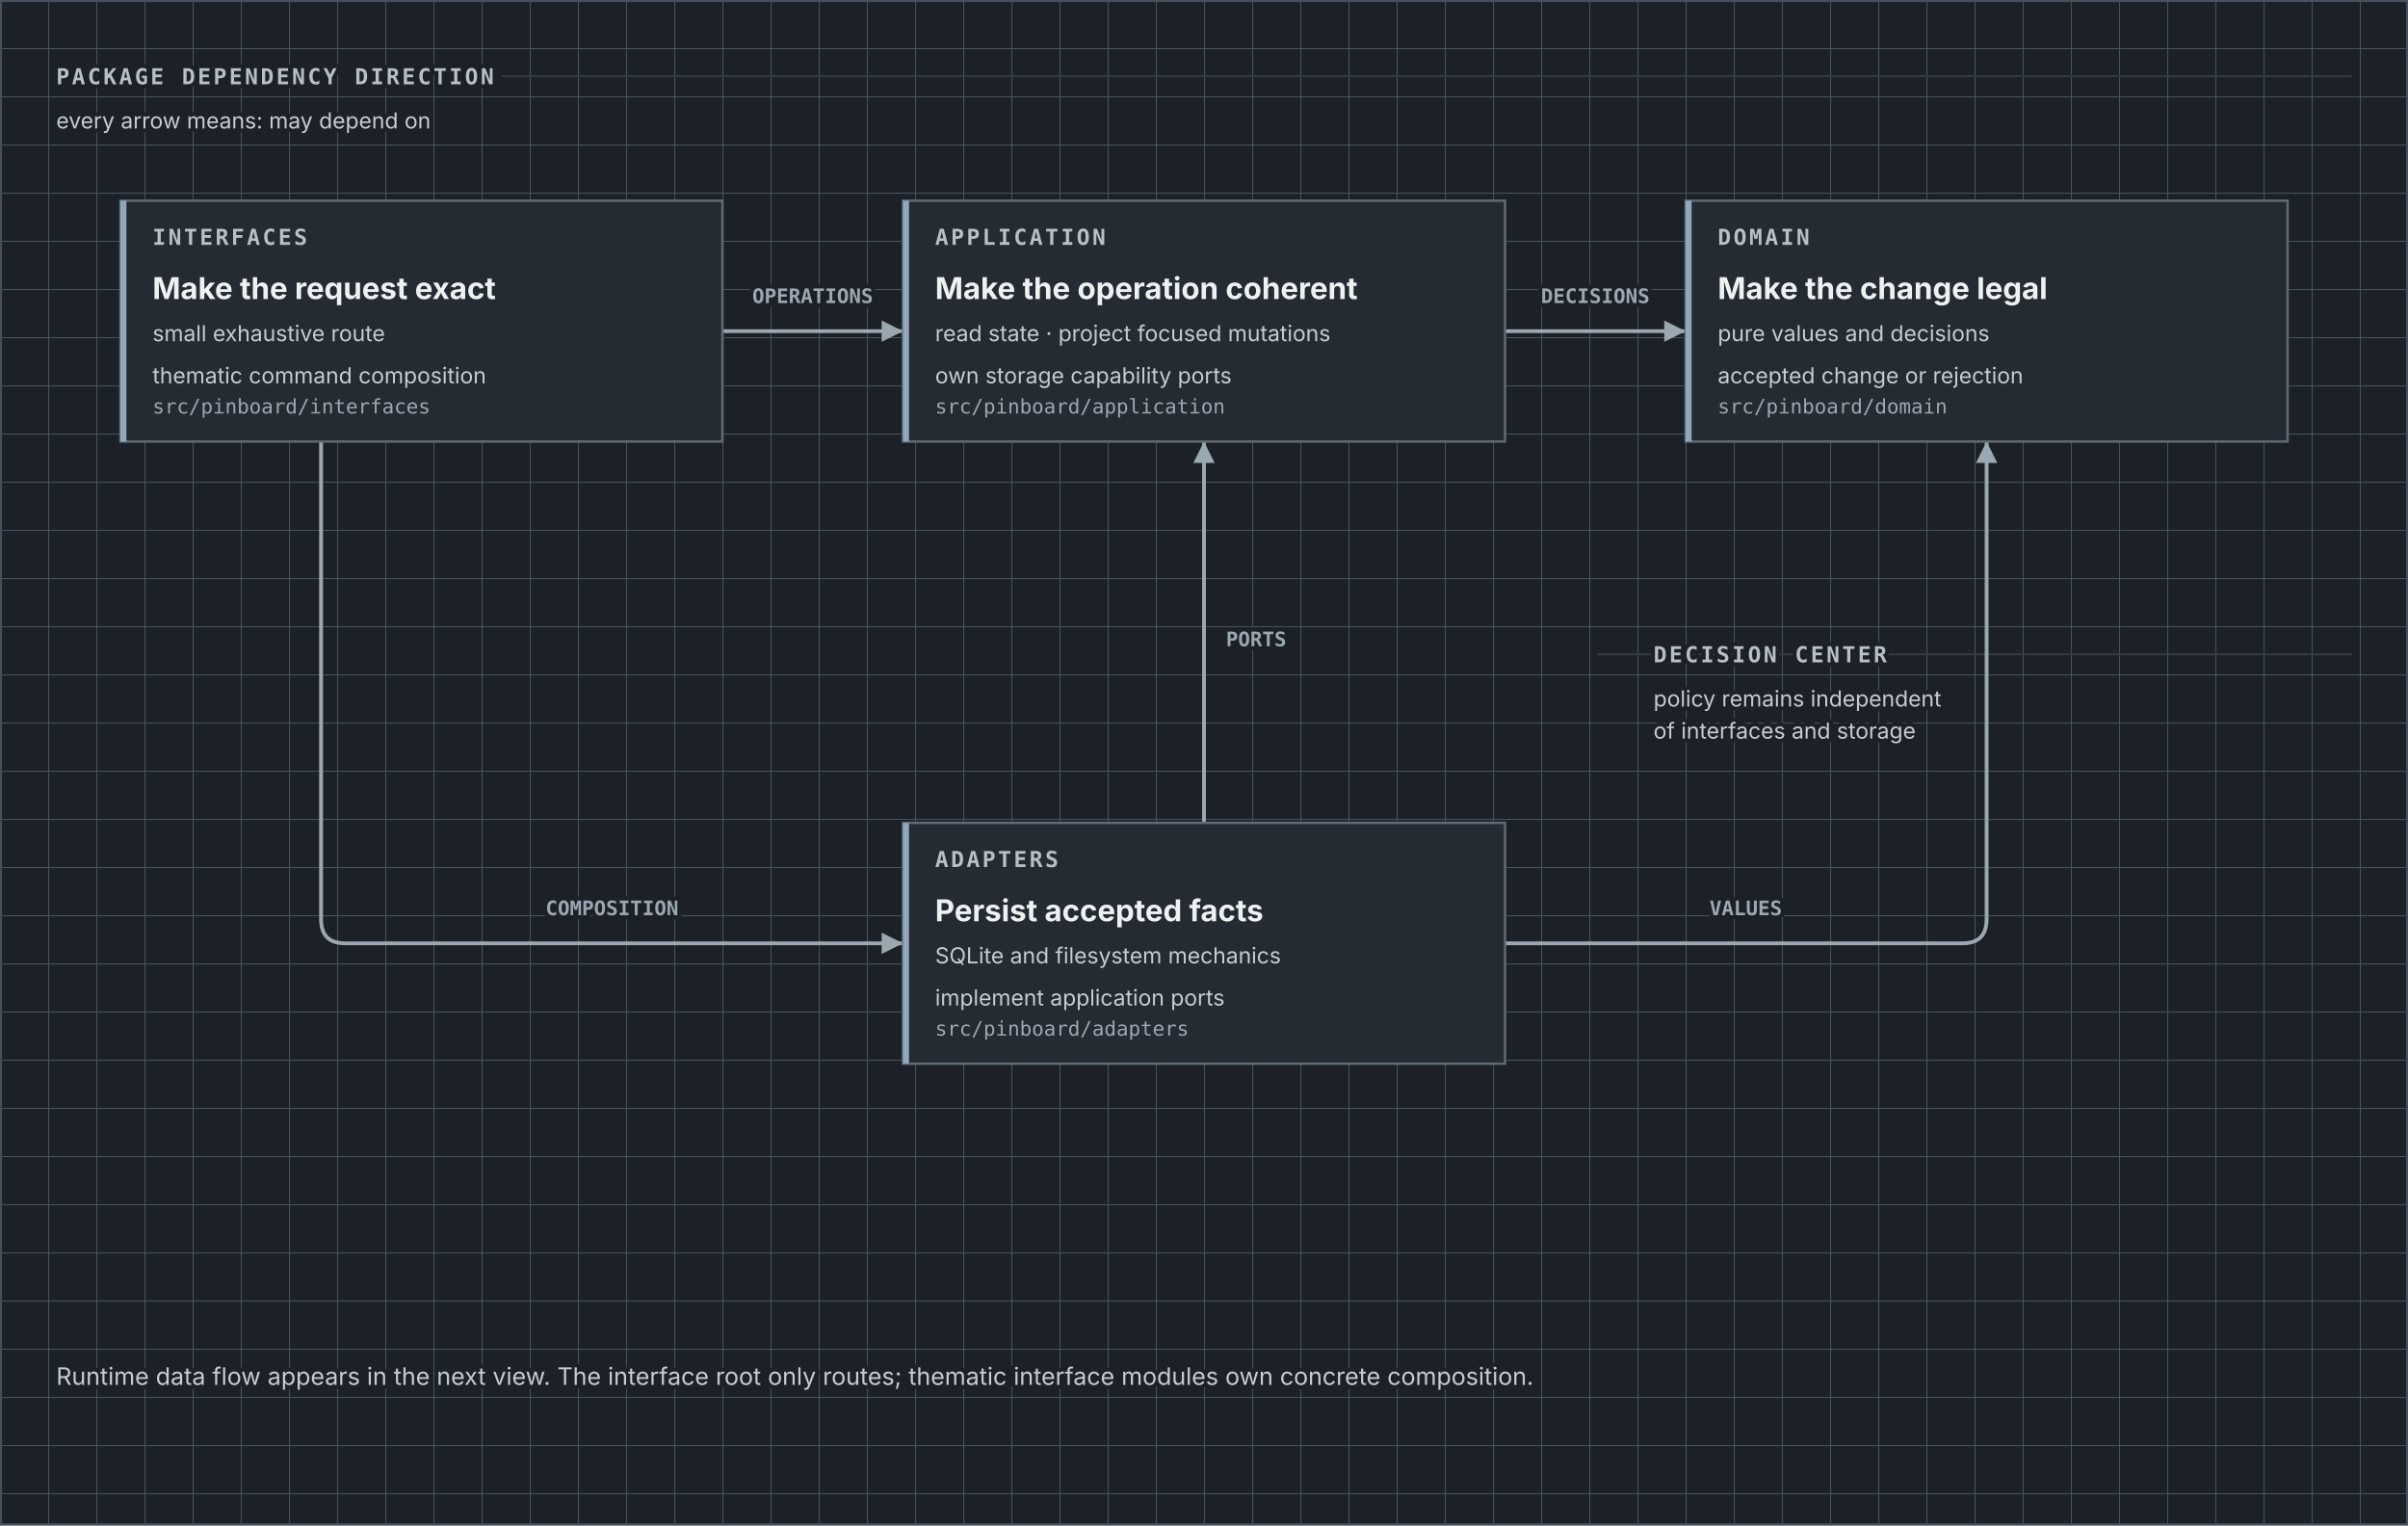
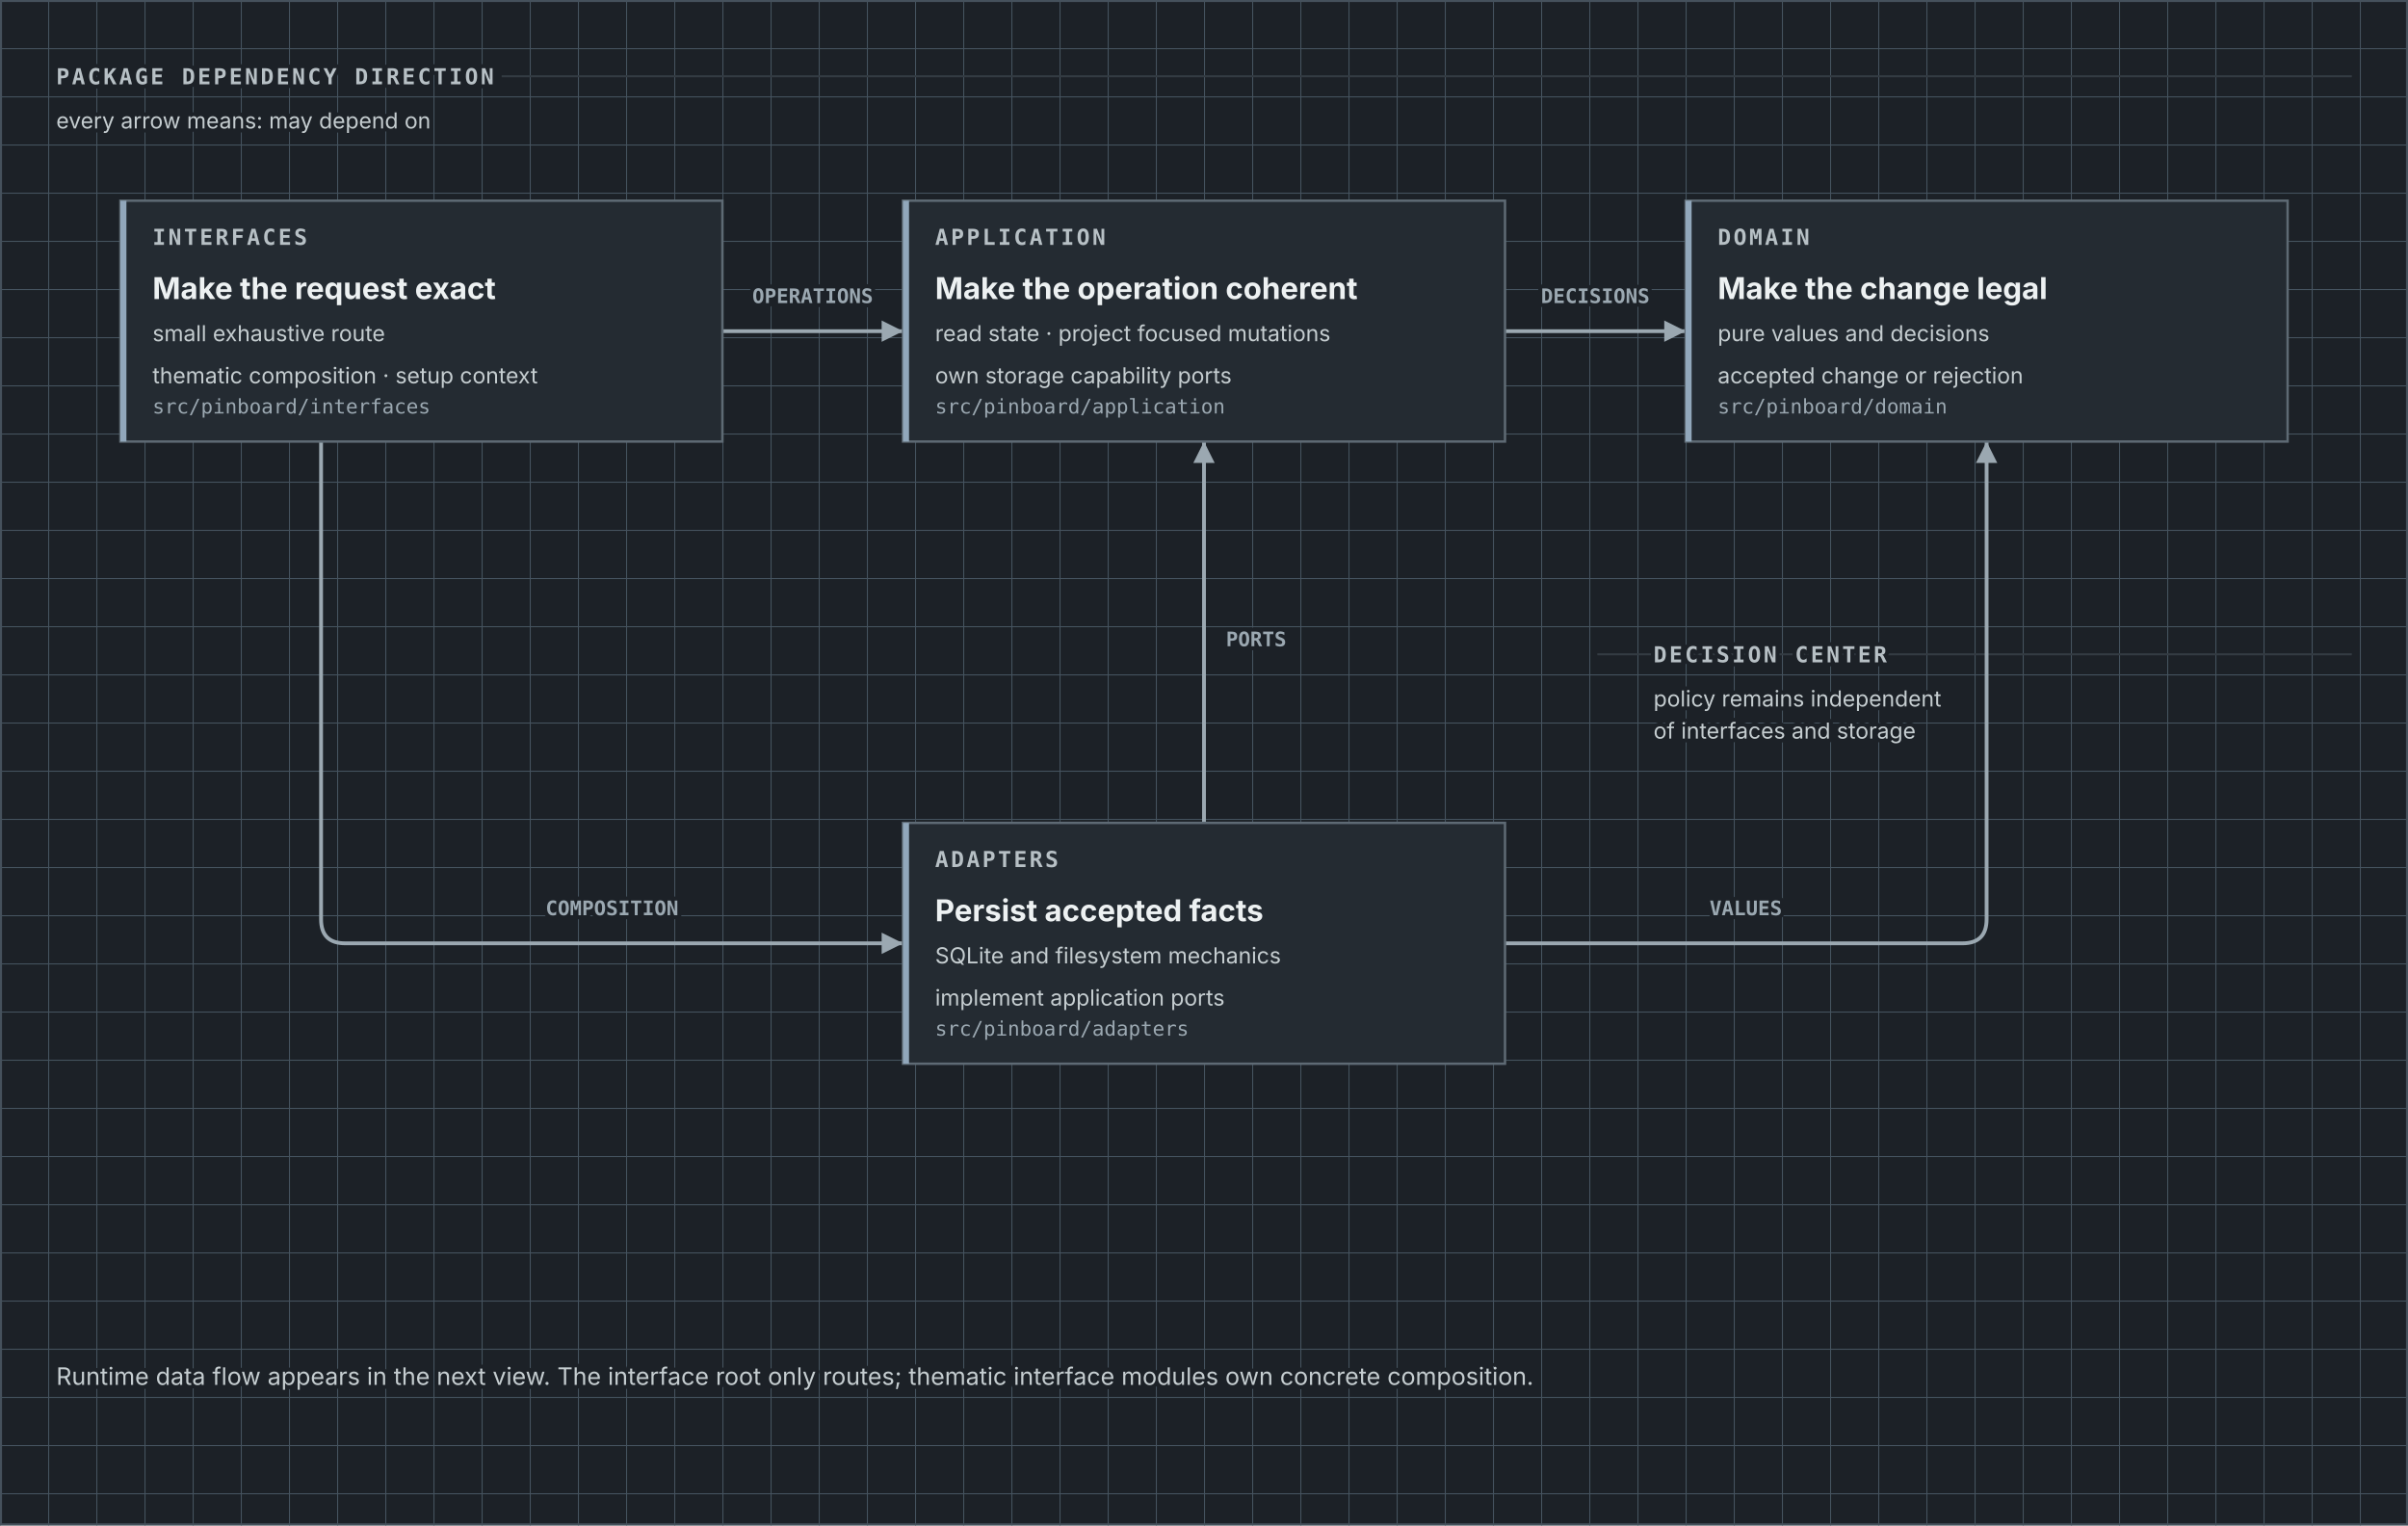
<svg xmlns="http://www.w3.org/2000/svg" role="img" aria-labelledby="title description" viewBox="0 0 1200 760">
  <defs>
    <pattern id="grid" width="24" height="24" patternUnits="userSpaceOnUse">
      <path d="M24 0H0V24" fill="none" stroke="#45535f" stroke-width="1" />
    </pattern>
    <marker id="arrow" viewBox="0 0 10 10" refX="9" refY="5" markerWidth="7" markerHeight="7" orient="auto">
      <path d="M1 1L9 5L1 9Z" fill="#9ba8b1" />
    </marker>
    <style>
      text { font-family: ui-sans-serif, system-ui, -apple-system, BlinkMacSystemFont, "Segoe UI", sans-serif; fill: #edf1f2; }
      .section-label, .box-label, .box-meta, .connector-label, .note-meta { font-family: ui-monospace, SFMono-Regular, Menlo, monospace; }
      .section-label, .box-label { font-size: 11px; font-weight: 700; letter-spacing: 0.11em; fill: #b7c0c5; }
      .section-subtitle { font-size: 11px; fill: #c5cdd0; }
      .guide { stroke: #333b42; stroke-width: 1; }
      .connector { fill: none; stroke: #9ba8b1; stroke-width: 1.9; stroke-linecap: round; }
      .connector-label { font-size: 10px; font-weight: 700; fill: #9ba8b1; }
      .box { fill: #242b32; stroke: #5e6a74; stroke-width: 1.2; }
      .box-title { font-size: 15px; font-weight: 700; }
      .box-body { font-size: 11px; fill: #c5cdd0; }
      .box-meta { font-size: 10px; fill: #9ba8b1; }
      .note { fill: #c5cdd0; }
      .note-meta { font-weight: 700; letter-spacing: 0.08em; fill: #b7c0c5; }
      .canvas-text { paint-order: stroke fill; stroke: #1c2127; stroke-width: 4px; stroke-linejoin: round; }
    </style>
  </defs>
  <rect width="1200" height="760" fill="#1c2127" />
  <rect width="1200" height="760" fill="url(#grid)" />
  <rect x="0.5" y="0.5" width="1199" height="759" fill="none" stroke="#45515c" />
  <line x1="250" y1="38" x2="1172" y2="38" class="guide" />
  <line x1="796" y1="326" x2="1172" y2="326" class="guide" />
  <path d="M360 165L450 165" class="connector" marker-end="url(#arrow)" />
  <path d="M750 165L840 165" class="connector" marker-end="url(#arrow)" />
  <path d="M160 220L160 458Q160 470 172 470L450 470" class="connector" marker-end="url(#arrow)" />
  <path d="M600 410L600 220" class="connector" marker-end="url(#arrow)" />
  <path d="M750 470L978 470Q990 470 990 458L990 220" class="connector" marker-end="url(#arrow)" />
  <rect x="60" y="100" width="300" height="120" class="box" />
  <rect x="60" y="100" width="3" height="120" fill="#91a7bb" />
  <rect x="450" y="100" width="300" height="120" class="box" />
  <rect x="450" y="100" width="3" height="120" fill="#91a7bb" />
  <rect x="840" y="100" width="300" height="120" class="box" />
  <rect x="840" y="100" width="3" height="120" fill="#91a7bb" />
  <rect x="450" y="410" width="300" height="120" class="box" />
  <rect x="450" y="410" width="3" height="120" fill="#91a7bb" />
  <text x="28" y="42" class="section-label canvas-text">PACKAGE DEPENDENCY DIRECTION</text>
  <text x="28" y="64" class="section-subtitle canvas-text">every arrow means: may depend on</text>
  <text x="824" y="330" class="section-label canvas-text">DECISION CENTER</text>
  <text x="824" y="352" class="section-subtitle canvas-text">policy remains independent</text>
  <text x="824" y="368" class="section-subtitle canvas-text">of interfaces and storage</text>
  <text x="405" y="151" text-anchor="middle" class="connector-label canvas-text">OPERATIONS</text>
  <text x="795" y="151" text-anchor="middle" class="connector-label canvas-text">DECISIONS</text>
  <text x="305" y="456" text-anchor="middle" class="connector-label canvas-text">COMPOSITION</text>
  <text x="626" y="322" text-anchor="middle" class="connector-label canvas-text">PORTS</text>
  <text x="870" y="456" text-anchor="middle" class="connector-label canvas-text">VALUES</text>
  <text x="76" y="122" class="box-label">INTERFACES</text>
  <text x="76" y="149" class="box-title">Make the request exact</text>
  <text x="76" y="170" class="box-body">small exhaustive route</text>
-   <text x="76" y="191" class="box-body">thematic command composition</text>
+   <text x="76" y="191" class="box-body">thematic composition · setup context</text>
  <text x="76" y="206" class="box-meta">src/pinboard/interfaces</text>
  <text x="466" y="122" class="box-label">APPLICATION</text>
  <text x="466" y="149" class="box-title">Make the operation coherent</text>
  <text x="466" y="170" class="box-body">read state · project focused mutations</text>
  <text x="466" y="191" class="box-body">own storage capability ports</text>
  <text x="466" y="206" class="box-meta">src/pinboard/application</text>
  <text x="856" y="122" class="box-label">DOMAIN</text>
  <text x="856" y="149" class="box-title">Make the change legal</text>
  <text x="856" y="170" class="box-body">pure values and decisions</text>
  <text x="856" y="191" class="box-body">accepted change or rejection</text>
  <text x="856" y="206" class="box-meta">src/pinboard/domain</text>
  <text x="466" y="432" class="box-label">ADAPTERS</text>
  <text x="466" y="459" class="box-title">Persist accepted facts</text>
  <text x="466" y="480" class="box-body">SQLite and filesystem mechanics</text>
  <text x="466" y="501" class="box-body">implement application ports</text>
  <text x="466" y="516" class="box-meta">src/pinboard/adapters</text>
  <text x="28" y="690" text-anchor="start" font-size="12" class="note canvas-text">Runtime data flow appears in the next view. The interface root only routes; thematic interface modules own concrete composition.</text>
</svg>
